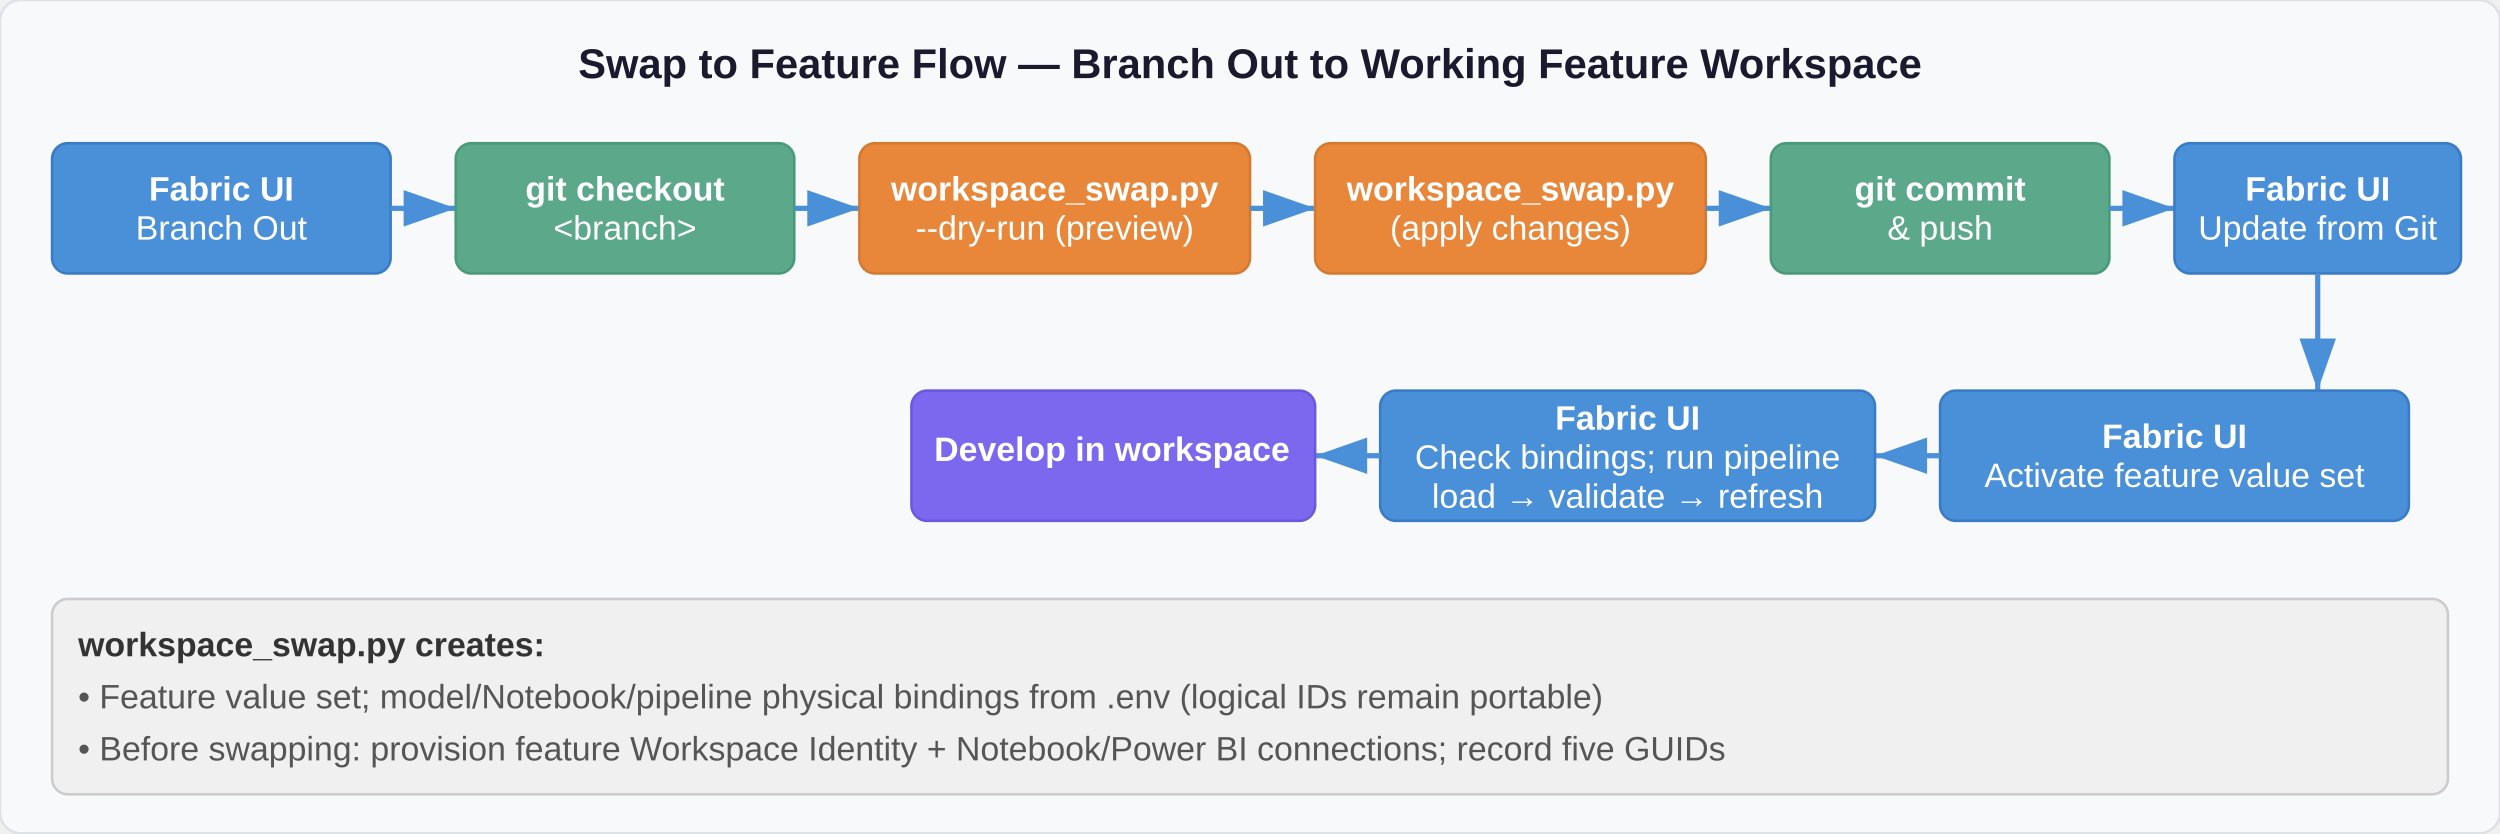
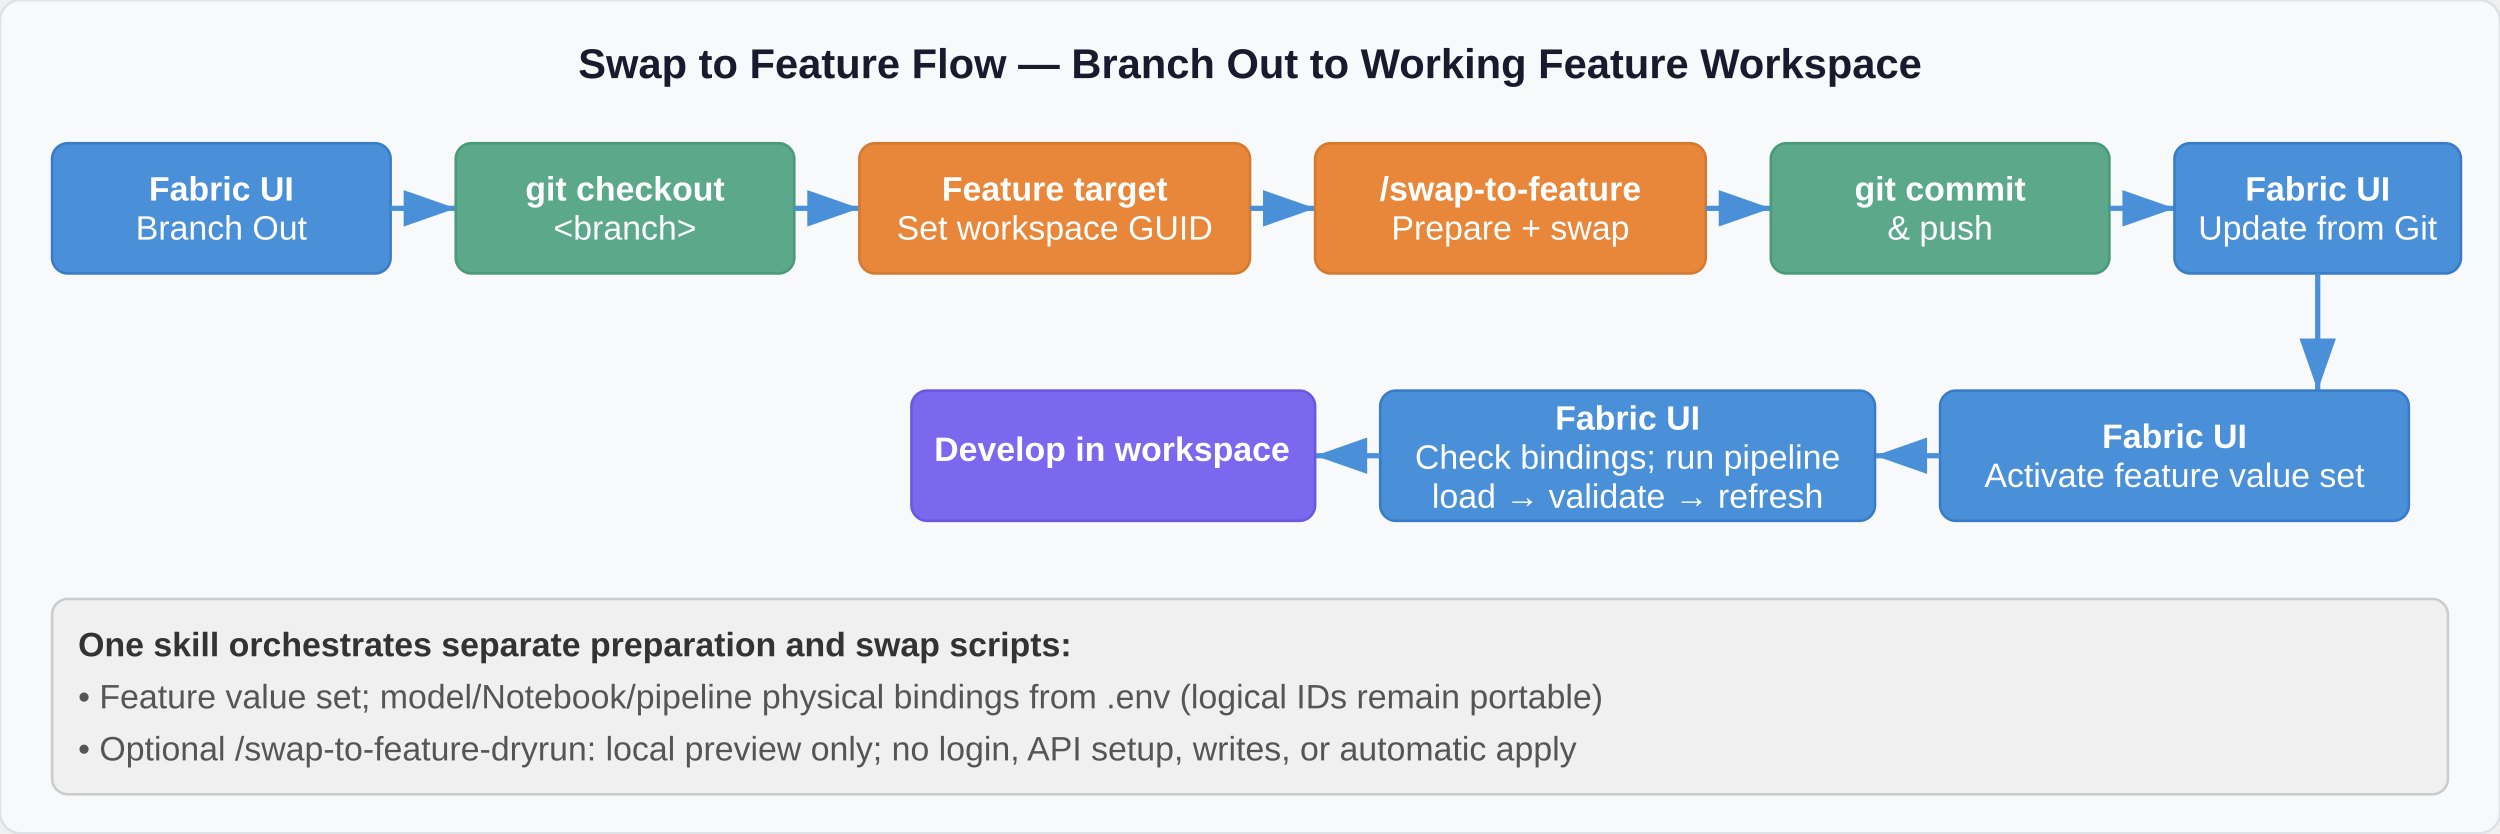
<svg xmlns="http://www.w3.org/2000/svg" viewBox="0 0 960 320" font-family="Segoe UI, Arial, sans-serif" font-size="13">
  <defs>
    <marker id="arrow1" markerWidth="10" markerHeight="7" refX="10" refY="3.5" orient="auto">
      <polygon points="0 0, 10 3.5, 0 7" fill="#4A90D9" />
    </marker>
  </defs>
  <rect width="960" height="320" rx="8" fill="#f8f9fa" stroke="#dee2e6" />
  <text x="480" y="30" text-anchor="middle" font-size="16" font-weight="bold" fill="#1a1a2e">Swap to Feature Flow — Branch Out to Working Feature Workspace</text>
  <rect x="20" y="55" width="130" height="50" rx="6" fill="#4A90D9" stroke="#3a7bc8" />
  <text x="85" y="77" text-anchor="middle" fill="white" font-weight="bold">Fabric UI</text>
  <text x="85" y="92" text-anchor="middle" fill="white">Branch Out</text>
  <line x1="150" y1="80" x2="175" y2="80" stroke="#4A90D9" stroke-width="2" marker-end="url(#arrow1)" />
  <rect x="175" y="55" width="130" height="50" rx="6" fill="#5BA88B" stroke="#4a9a7a" />
  <text x="240" y="77" text-anchor="middle" fill="white" font-weight="bold">git checkout</text>
  <text x="240" y="92" text-anchor="middle" fill="white">&lt;branch&gt;</text>
  <line x1="305" y1="80" x2="330" y2="80" stroke="#4A90D9" stroke-width="2" marker-end="url(#arrow1)" />
  <rect x="330" y="55" width="150" height="50" rx="6" fill="#E8873A" stroke="#d47a30" />
-   <text x="405" y="77" text-anchor="middle" fill="white" font-weight="bold">workspace_swap.py</text>
-   <text x="405" y="92" text-anchor="middle" fill="white">--dry-run (preview)</text>
+   <text x="405" y="77" text-anchor="middle" fill="white" font-weight="bold">Feature target</text>
+   <text x="405" y="92" text-anchor="middle" fill="white">Set workspace GUID</text>
  <line x1="480" y1="80" x2="505" y2="80" stroke="#4A90D9" stroke-width="2" marker-end="url(#arrow1)" />
  <rect x="505" y="55" width="150" height="50" rx="6" fill="#E8873A" stroke="#d47a30" />
-   <text x="580" y="77" text-anchor="middle" fill="white" font-weight="bold">workspace_swap.py</text>
-   <text x="580" y="92" text-anchor="middle" fill="white">(apply changes)</text>
+   <text x="580" y="77" text-anchor="middle" fill="white" font-weight="bold">/swap-to-feature</text>
+   <text x="580" y="92" text-anchor="middle" fill="white">Prepare + swap</text>
  <line x1="655" y1="80" x2="680" y2="80" stroke="#4A90D9" stroke-width="2" marker-end="url(#arrow1)" />
  <rect x="680" y="55" width="130" height="50" rx="6" fill="#5BA88B" stroke="#4a9a7a" />
  <text x="745" y="77" text-anchor="middle" fill="white" font-weight="bold">git commit</text>
  <text x="745" y="92" text-anchor="middle" fill="white">&amp; push</text>
  <line x1="810" y1="80" x2="835" y2="80" stroke="#4A90D9" stroke-width="2" marker-end="url(#arrow1)" />
  <rect x="835" y="55" width="110" height="50" rx="6" fill="#4A90D9" stroke="#3a7bc8" />
  <text x="890" y="77" text-anchor="middle" fill="white" font-weight="bold">Fabric UI</text>
  <text x="890" y="92" text-anchor="middle" fill="white">Update from Git</text>
  <line x1="890" y1="105" x2="890" y2="150" stroke="#4A90D9" stroke-width="2" marker-end="url(#arrow1)" />
  <rect x="745" y="150" width="180" height="50" rx="6" fill="#4A90D9" stroke="#3a7bc8" />
  <text x="835" y="172" text-anchor="middle" fill="white" font-weight="bold">Fabric UI</text>
  <text x="835" y="187" text-anchor="middle" fill="white">Activate feature value set</text>
  <line x1="745" y1="175" x2="720" y2="175" stroke="#4A90D9" stroke-width="2" marker-end="url(#arrow1)" />
  <rect x="530" y="150" width="190" height="50" rx="6" fill="#4A90D9" stroke="#3a7bc8" />
  <text x="625" y="165" text-anchor="middle" fill="white" font-weight="bold">Fabric UI</text>
  <text x="625" y="180" text-anchor="middle" fill="white">Check bindings; run pipeline</text>
  <text x="625" y="195" text-anchor="middle" fill="white">load → validate → refresh</text>
  <line x1="530" y1="175" x2="505" y2="175" stroke="#4A90D9" stroke-width="2" marker-end="url(#arrow1)" />
  <rect x="350" y="150" width="155" height="50" rx="6" fill="#7B68EE" stroke="#6a58de" />
  <text x="427" y="177" text-anchor="middle" fill="white" font-weight="bold">Develop in workspace</text>
  <rect x="20" y="230" width="920" height="75" rx="6" fill="#f0f0f0" stroke="#ccc" />
-   <text x="30" y="252" font-weight="bold" fill="#333">workspace_swap.py creates:</text>
+   <text x="30" y="252" font-weight="bold" fill="#333">One skill orchestrates separate preparation and swap scripts:</text>
  <text x="30" y="272" fill="#555">• Feature value set; model/Notebook/pipeline physical bindings from .env (logical IDs remain portable)</text>
-   <text x="30" y="292" fill="#555">• Before swapping: provision feature Workspace Identity + Notebook/Power BI connections; record five GUIDs</text>
+   <text x="30" y="292" fill="#555">• Optional /swap-to-feature-dryrun: local preview only; no login, API setup, writes, or automatic apply</text>
</svg>
